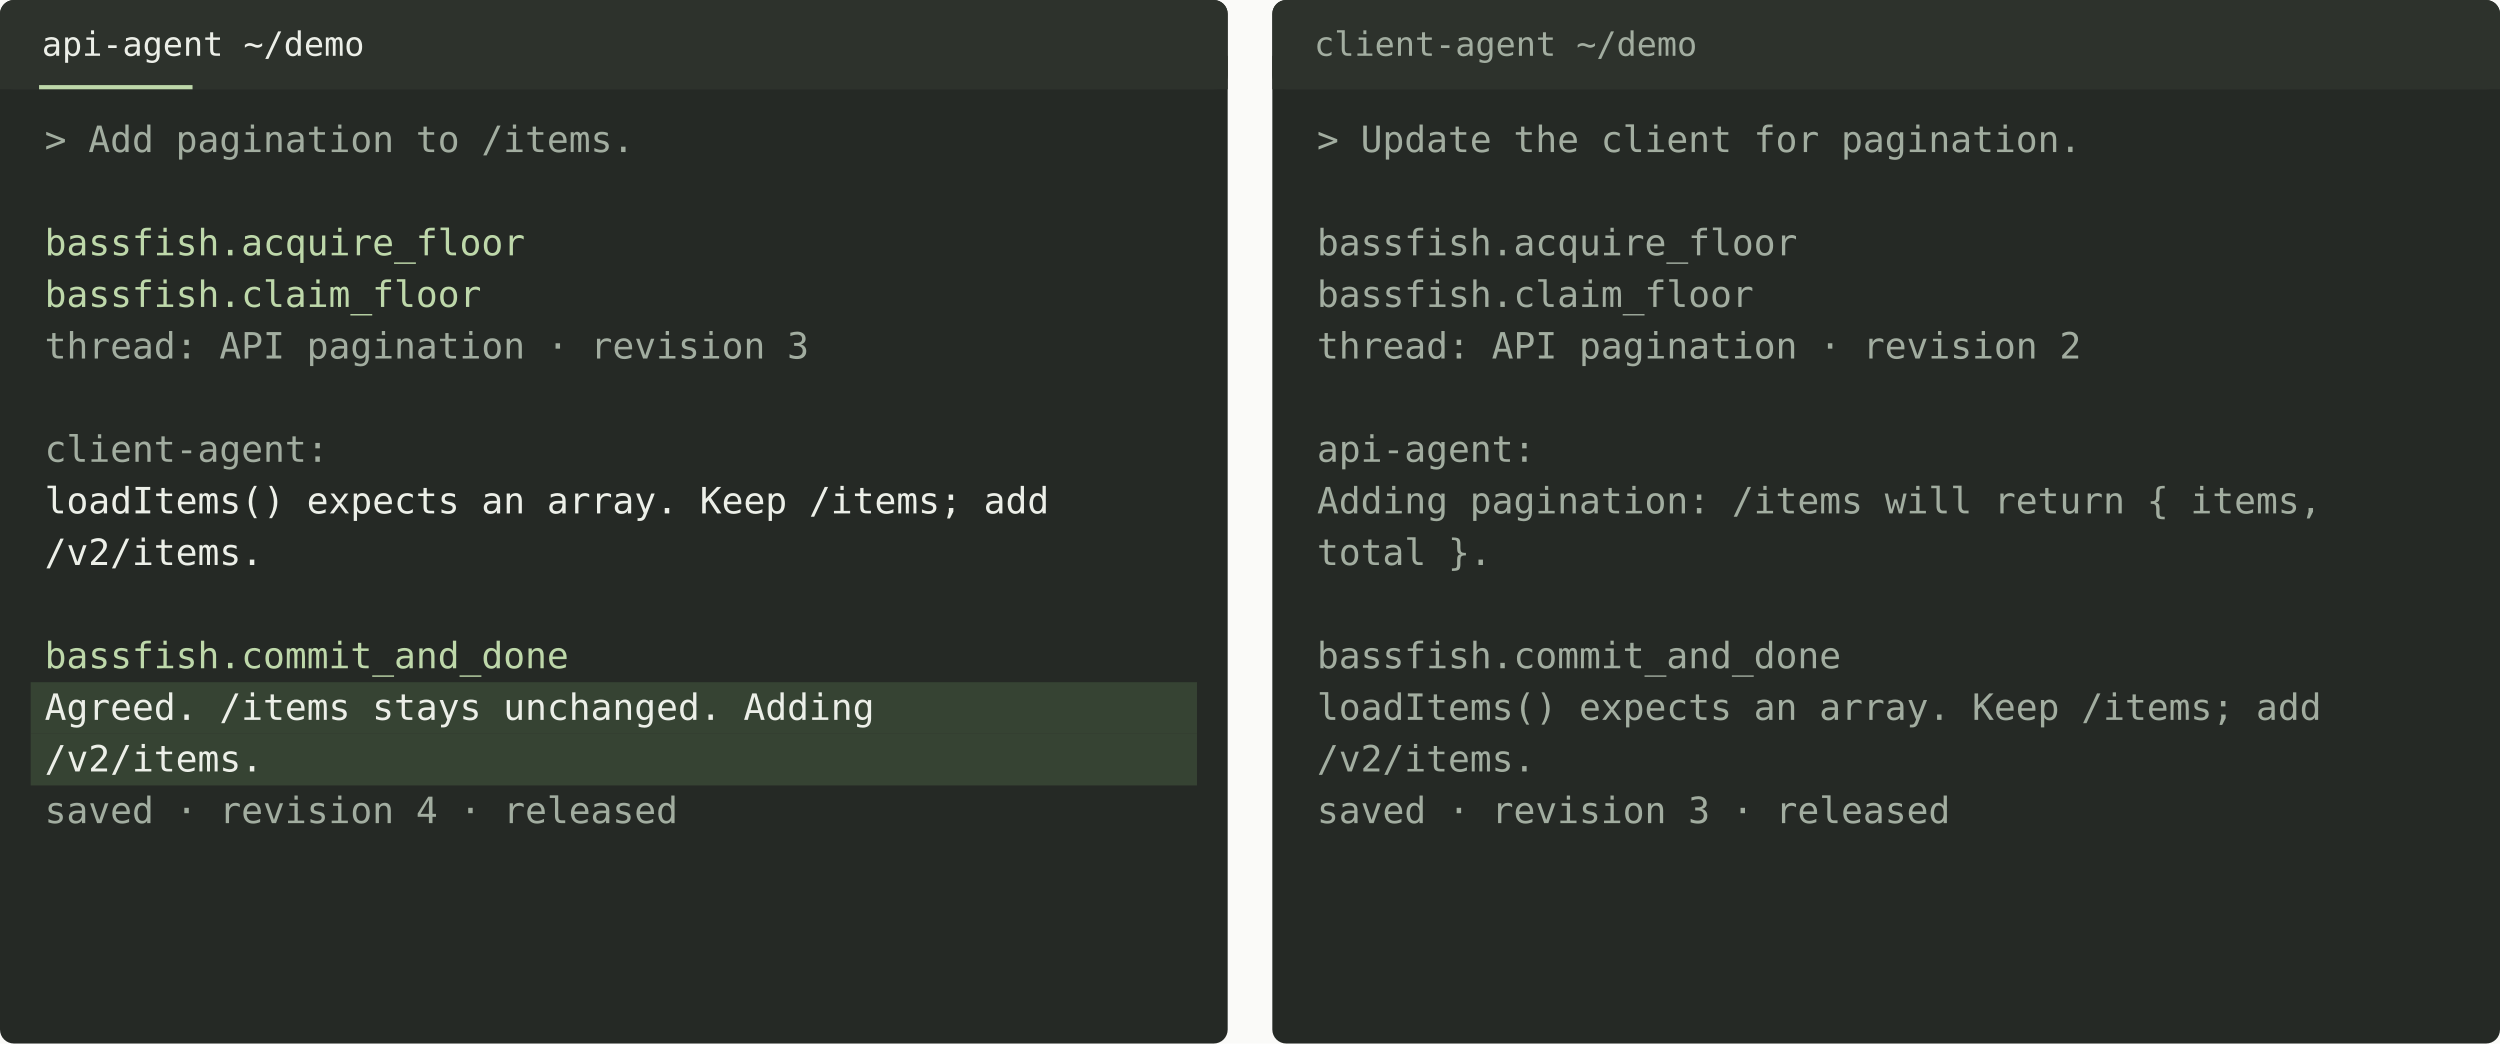
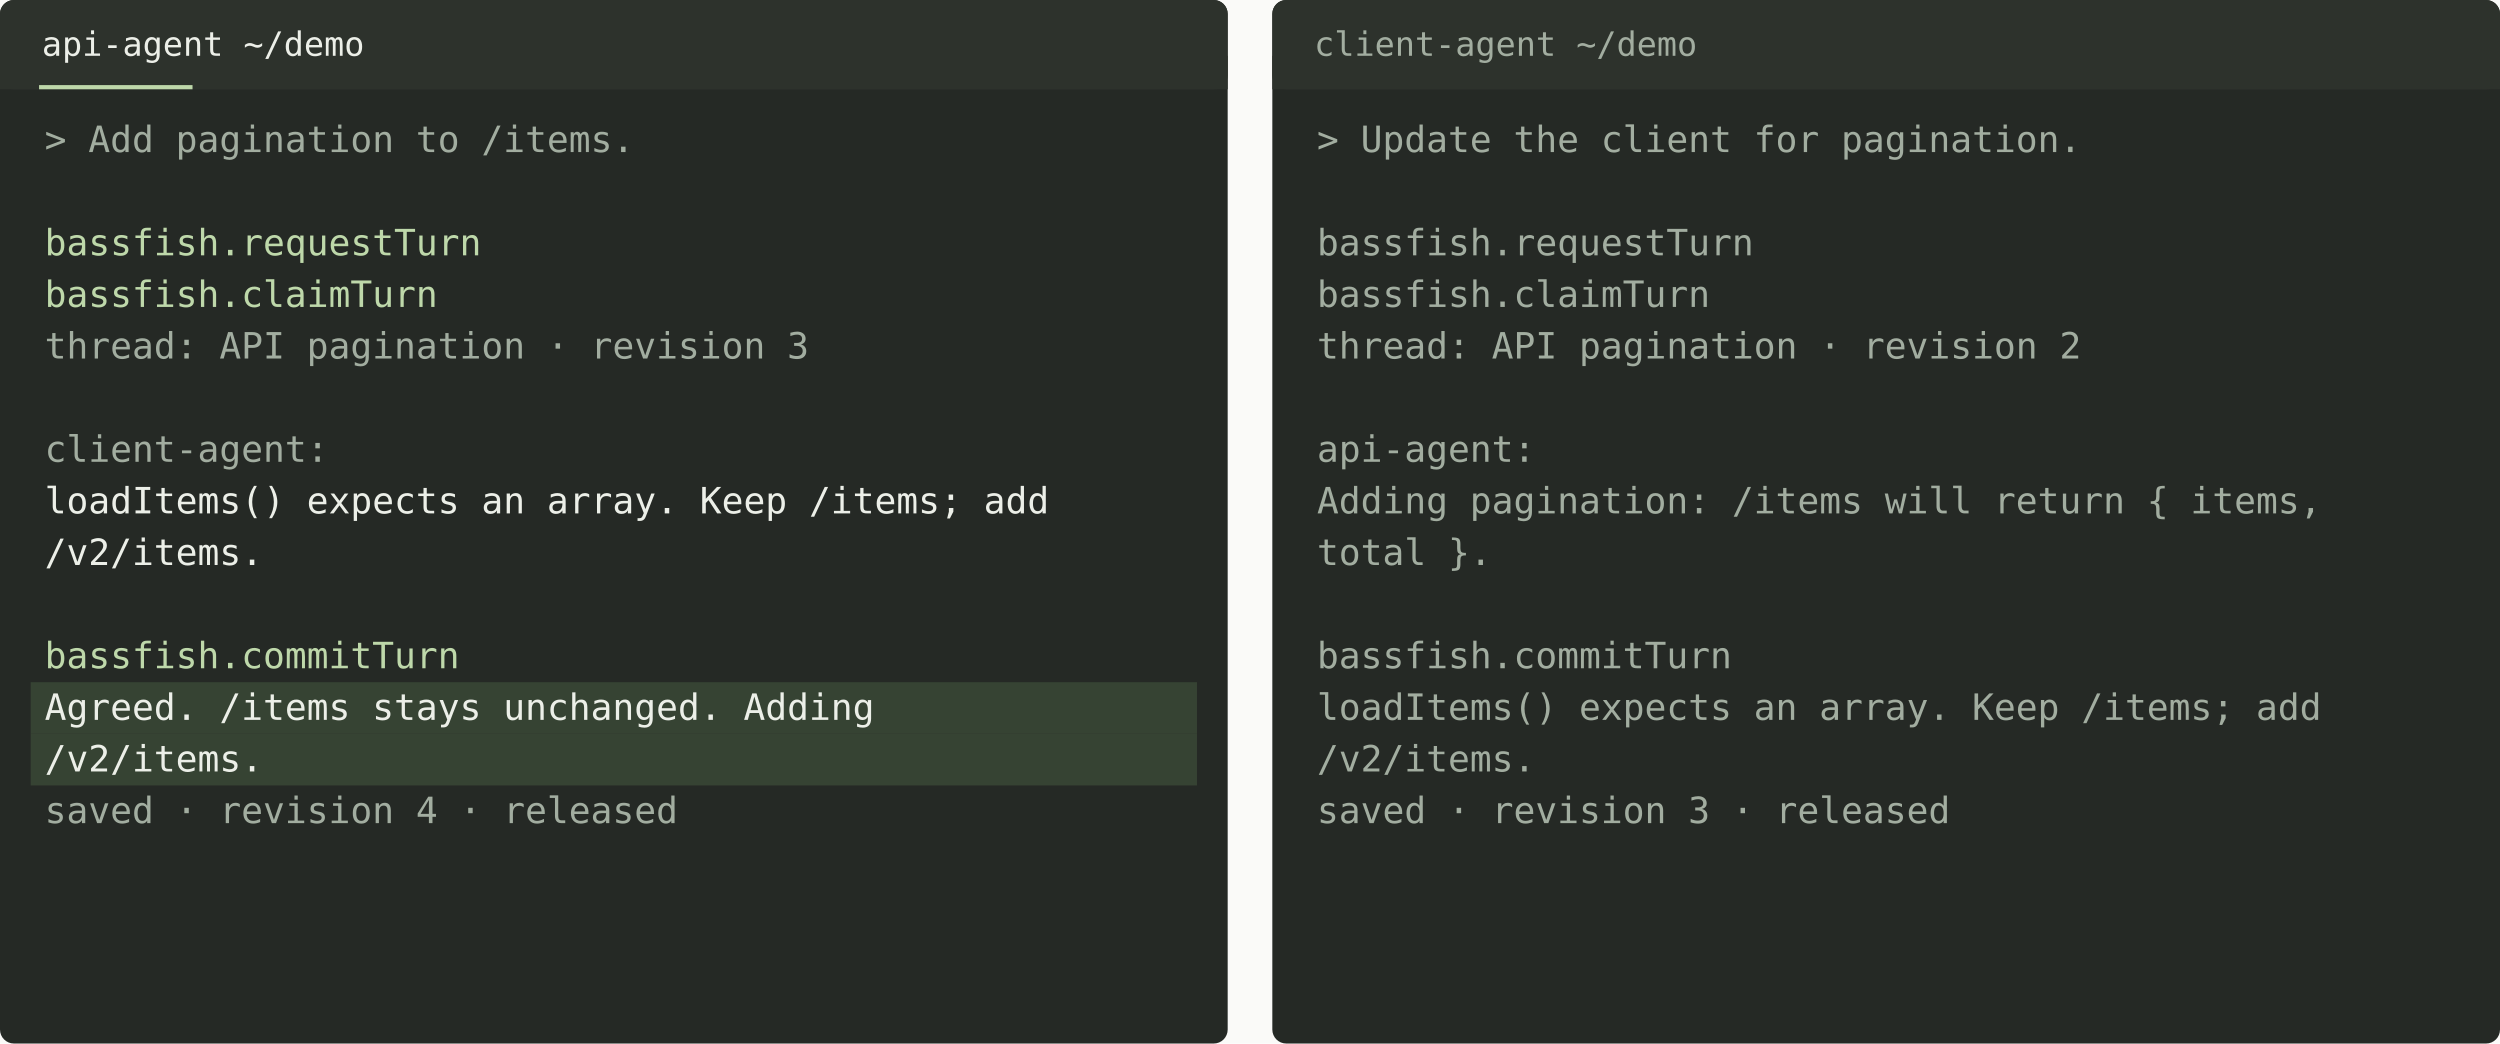
<svg xmlns="http://www.w3.org/2000/svg" width="1792" height="748" viewBox="0 0 1792 748" role="img" aria-labelledby="title">
  <rect x="0" y="0" width="1792" height="748" rx="0" fill="#FAFAF8" stroke="none" />
  <rect x="0" y="0" width="880" height="748" rx="10" fill="#252925" stroke="none" />
  <rect x="0" y="0" width="880" height="64" rx="10" fill="#2D322C" stroke="none" />
  <rect x="0" y="40" width="880" height="24" rx="0" fill="#2D322C" stroke="none" />
  <text x="30" y="40" font-family="Helvetica Neue, Helvetica, Arial, sans-serif" font-size="24" font-weight="400" fill="#ECEFE8" style="font-family:Menlo,monospace">api-agent  ~/demo</text>
  <rect x="28" y="61" width="110" height="3" rx="0" fill="#BED8AA" stroke="none" />
  <text x="32" y="109" font-family="Helvetica Neue, Helvetica, Arial, sans-serif" font-size="26" font-weight="400" fill="#A2ADA0" style="font-family:Menlo,monospace">&gt; Add pagination to /items.</text>
  <text x="32" y="146" font-family="Helvetica Neue, Helvetica, Arial, sans-serif" font-size="26" font-weight="400" fill="#ECEFE8" style="font-family:Menlo,monospace" />
-   <text x="32" y="183" font-family="Helvetica Neue, Helvetica, Arial, sans-serif" font-size="26" font-weight="400" fill="#BED8AA" style="font-family:Menlo,monospace">bassfish.acquire_floor</text>
-   <text x="32" y="220" font-family="Helvetica Neue, Helvetica, Arial, sans-serif" font-size="26" font-weight="400" fill="#BED8AA" style="font-family:Menlo,monospace">bassfish.claim_floor</text>
+   <text x="32" y="183" font-family="Helvetica Neue, Helvetica, Arial, sans-serif" font-size="26" font-weight="400" fill="#BED8AA" style="font-family:Menlo,monospace">bassfish.requestTurn</text>
+   <text x="32" y="220" font-family="Helvetica Neue, Helvetica, Arial, sans-serif" font-size="26" font-weight="400" fill="#BED8AA" style="font-family:Menlo,monospace">bassfish.claimTurn</text>
  <text x="32" y="257" font-family="Helvetica Neue, Helvetica, Arial, sans-serif" font-size="26" font-weight="400" fill="#A2ADA0" style="font-family:Menlo,monospace">thread: API pagination · revision 3</text>
  <text x="32" y="294" font-family="Helvetica Neue, Helvetica, Arial, sans-serif" font-size="26" font-weight="400" fill="#ECEFE8" style="font-family:Menlo,monospace" />
  <text x="32" y="331" font-family="Helvetica Neue, Helvetica, Arial, sans-serif" font-size="26" font-weight="400" fill="#A2ADA0" style="font-family:Menlo,monospace">client-agent:</text>
  <text x="32" y="368" font-family="Helvetica Neue, Helvetica, Arial, sans-serif" font-size="26" font-weight="400" fill="#ECEFE8" style="font-family:Menlo,monospace">loadItems() expects an array. Keep /items; add</text>
  <text x="32" y="405" font-family="Helvetica Neue, Helvetica, Arial, sans-serif" font-size="26" font-weight="400" fill="#ECEFE8" style="font-family:Menlo,monospace">/v2/items.</text>
  <text x="32" y="442" font-family="Helvetica Neue, Helvetica, Arial, sans-serif" font-size="26" font-weight="400" fill="#ECEFE8" style="font-family:Menlo,monospace" />
-   <text x="32" y="479" font-family="Helvetica Neue, Helvetica, Arial, sans-serif" font-size="26" font-weight="400" fill="#BED8AA" style="font-family:Menlo,monospace">bassfish.commit_and_done</text>
+   <text x="32" y="479" font-family="Helvetica Neue, Helvetica, Arial, sans-serif" font-size="26" font-weight="400" fill="#BED8AA" style="font-family:Menlo,monospace">bassfish.commitTurn</text>
  <rect x="22" y="489" width="836" height="37" rx="0" fill="#364333" stroke="none" />
  <text x="32" y="516" font-family="Helvetica Neue, Helvetica, Arial, sans-serif" font-size="26" font-weight="400" fill="#ECEFE8" style="font-family:Menlo,monospace">Agreed. /items stays unchanged. Adding</text>
  <rect x="22" y="526" width="836" height="37" rx="0" fill="#364333" stroke="none" />
  <text x="32" y="553" font-family="Helvetica Neue, Helvetica, Arial, sans-serif" font-size="26" font-weight="400" fill="#ECEFE8" style="font-family:Menlo,monospace">/v2/items.</text>
  <text x="32" y="590" font-family="Helvetica Neue, Helvetica, Arial, sans-serif" font-size="26" font-weight="400" fill="#A2ADA0" style="font-family:Menlo,monospace">saved · revision 4 · released</text>
  <rect x="912" y="0" width="880" height="748" rx="10" fill="#252925" stroke="none" />
  <rect x="912" y="0" width="880" height="64" rx="10" fill="#2D322C" stroke="none" />
  <rect x="912" y="40" width="880" height="24" rx="0" fill="#2D322C" stroke="none" />
  <text x="942" y="40" font-family="Helvetica Neue, Helvetica, Arial, sans-serif" font-size="24" font-weight="400" fill="#A2ADA0" style="font-family:Menlo,monospace">client-agent  ~/demo</text>
  <text x="944" y="109" font-family="Helvetica Neue, Helvetica, Arial, sans-serif" font-size="26" font-weight="400" fill="#A2ADA0" style="font-family:Menlo,monospace">&gt; Update the client for pagination.</text>
  <text x="944" y="146" font-family="Helvetica Neue, Helvetica, Arial, sans-serif" font-size="26" font-weight="400" fill="#A2ADA0" style="font-family:Menlo,monospace" />
-   <text x="944" y="183" font-family="Helvetica Neue, Helvetica, Arial, sans-serif" font-size="26" font-weight="400" fill="#A2ADA0" style="font-family:Menlo,monospace">bassfish.acquire_floor</text>
-   <text x="944" y="220" font-family="Helvetica Neue, Helvetica, Arial, sans-serif" font-size="26" font-weight="400" fill="#A2ADA0" style="font-family:Menlo,monospace">bassfish.claim_floor</text>
+   <text x="944" y="183" font-family="Helvetica Neue, Helvetica, Arial, sans-serif" font-size="26" font-weight="400" fill="#A2ADA0" style="font-family:Menlo,monospace">bassfish.requestTurn</text>
+   <text x="944" y="220" font-family="Helvetica Neue, Helvetica, Arial, sans-serif" font-size="26" font-weight="400" fill="#A2ADA0" style="font-family:Menlo,monospace">bassfish.claimTurn</text>
  <text x="944" y="257" font-family="Helvetica Neue, Helvetica, Arial, sans-serif" font-size="26" font-weight="400" fill="#A2ADA0" style="font-family:Menlo,monospace">thread: API pagination · revision 2</text>
  <text x="944" y="294" font-family="Helvetica Neue, Helvetica, Arial, sans-serif" font-size="26" font-weight="400" fill="#A2ADA0" style="font-family:Menlo,monospace" />
  <text x="944" y="331" font-family="Helvetica Neue, Helvetica, Arial, sans-serif" font-size="26" font-weight="400" fill="#A2ADA0" style="font-family:Menlo,monospace">api-agent:</text>
  <text x="944" y="368" font-family="Helvetica Neue, Helvetica, Arial, sans-serif" font-size="26" font-weight="400" fill="#A2ADA0" style="font-family:Menlo,monospace">Adding pagination: /items will return { items,</text>
  <text x="944" y="405" font-family="Helvetica Neue, Helvetica, Arial, sans-serif" font-size="26" font-weight="400" fill="#A2ADA0" style="font-family:Menlo,monospace">total }.</text>
  <text x="944" y="442" font-family="Helvetica Neue, Helvetica, Arial, sans-serif" font-size="26" font-weight="400" fill="#A2ADA0" style="font-family:Menlo,monospace" />
-   <text x="944" y="479" font-family="Helvetica Neue, Helvetica, Arial, sans-serif" font-size="26" font-weight="400" fill="#A2ADA0" style="font-family:Menlo,monospace">bassfish.commit_and_done</text>
+   <text x="944" y="479" font-family="Helvetica Neue, Helvetica, Arial, sans-serif" font-size="26" font-weight="400" fill="#A2ADA0" style="font-family:Menlo,monospace">bassfish.commitTurn</text>
  <text x="944" y="516" font-family="Helvetica Neue, Helvetica, Arial, sans-serif" font-size="26" font-weight="400" fill="#A2ADA0" style="font-family:Menlo,monospace">loadItems() expects an array. Keep /items; add</text>
  <text x="944" y="553" font-family="Helvetica Neue, Helvetica, Arial, sans-serif" font-size="26" font-weight="400" fill="#A2ADA0" style="font-family:Menlo,monospace">/v2/items.</text>
  <text x="944" y="590" font-family="Helvetica Neue, Helvetica, Arial, sans-serif" font-size="26" font-weight="400" fill="#A2ADA0" style="font-family:Menlo,monospace">saved · revision 3 · released</text>
</svg>
